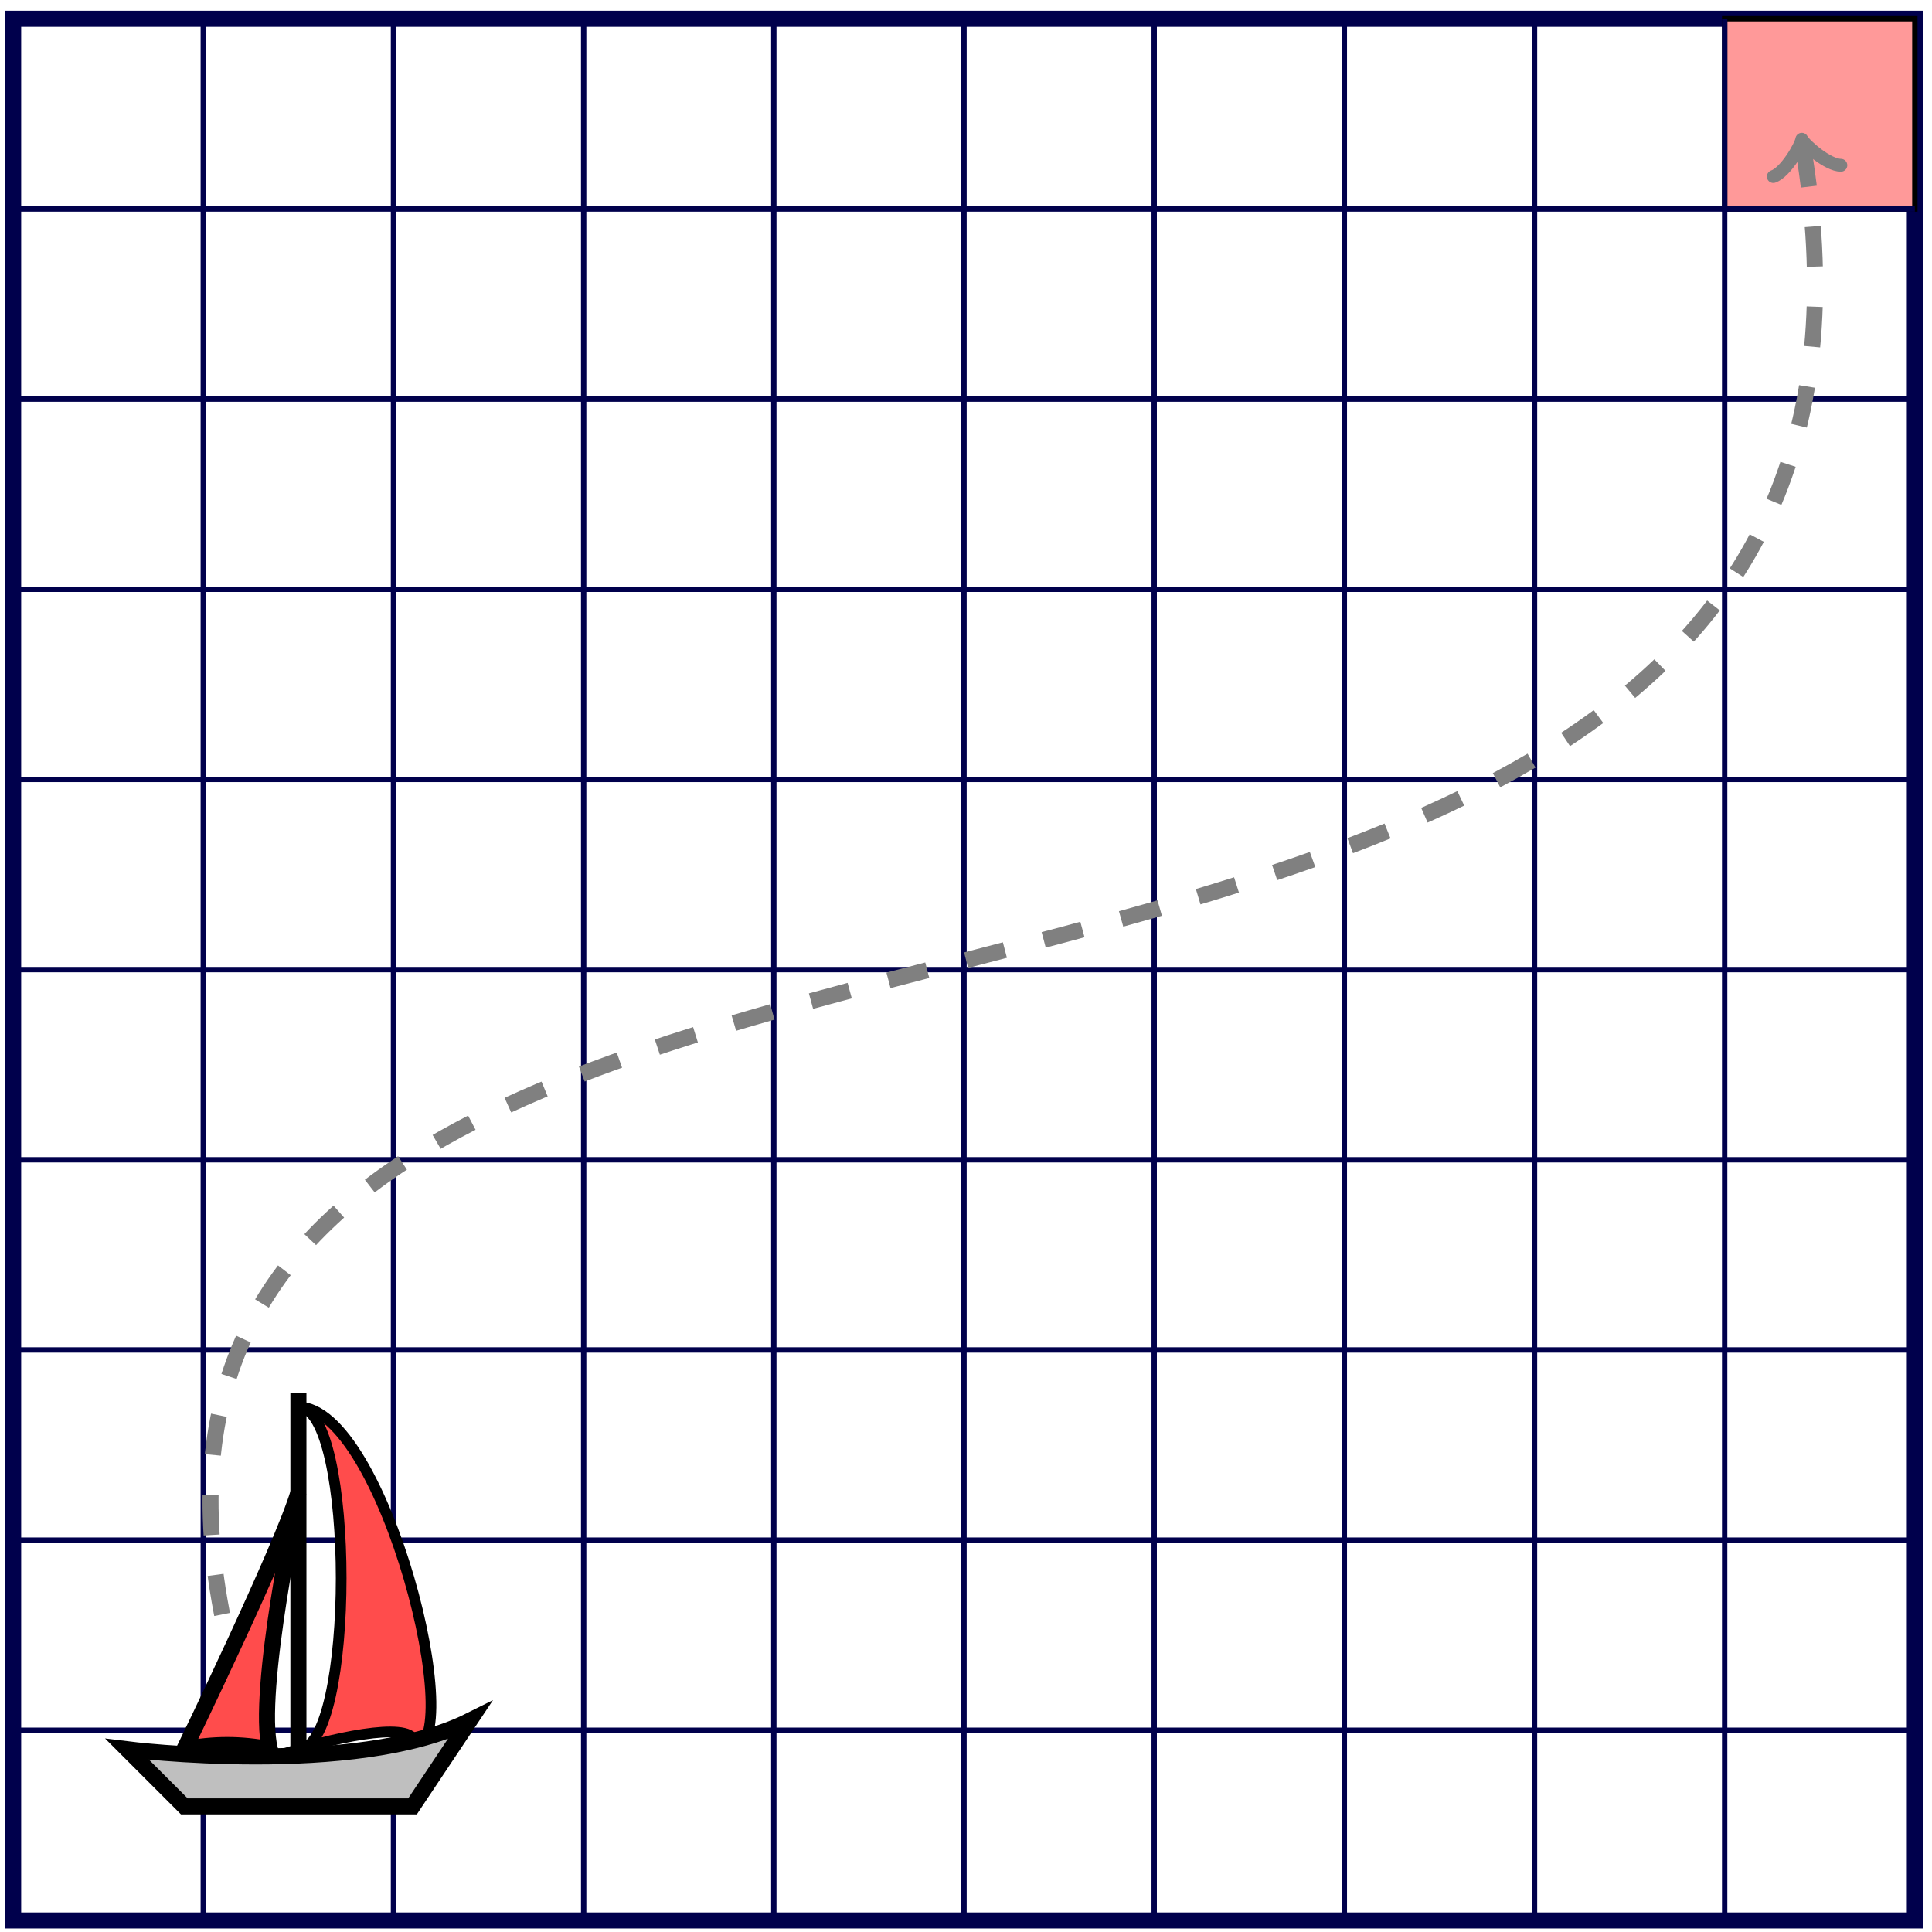
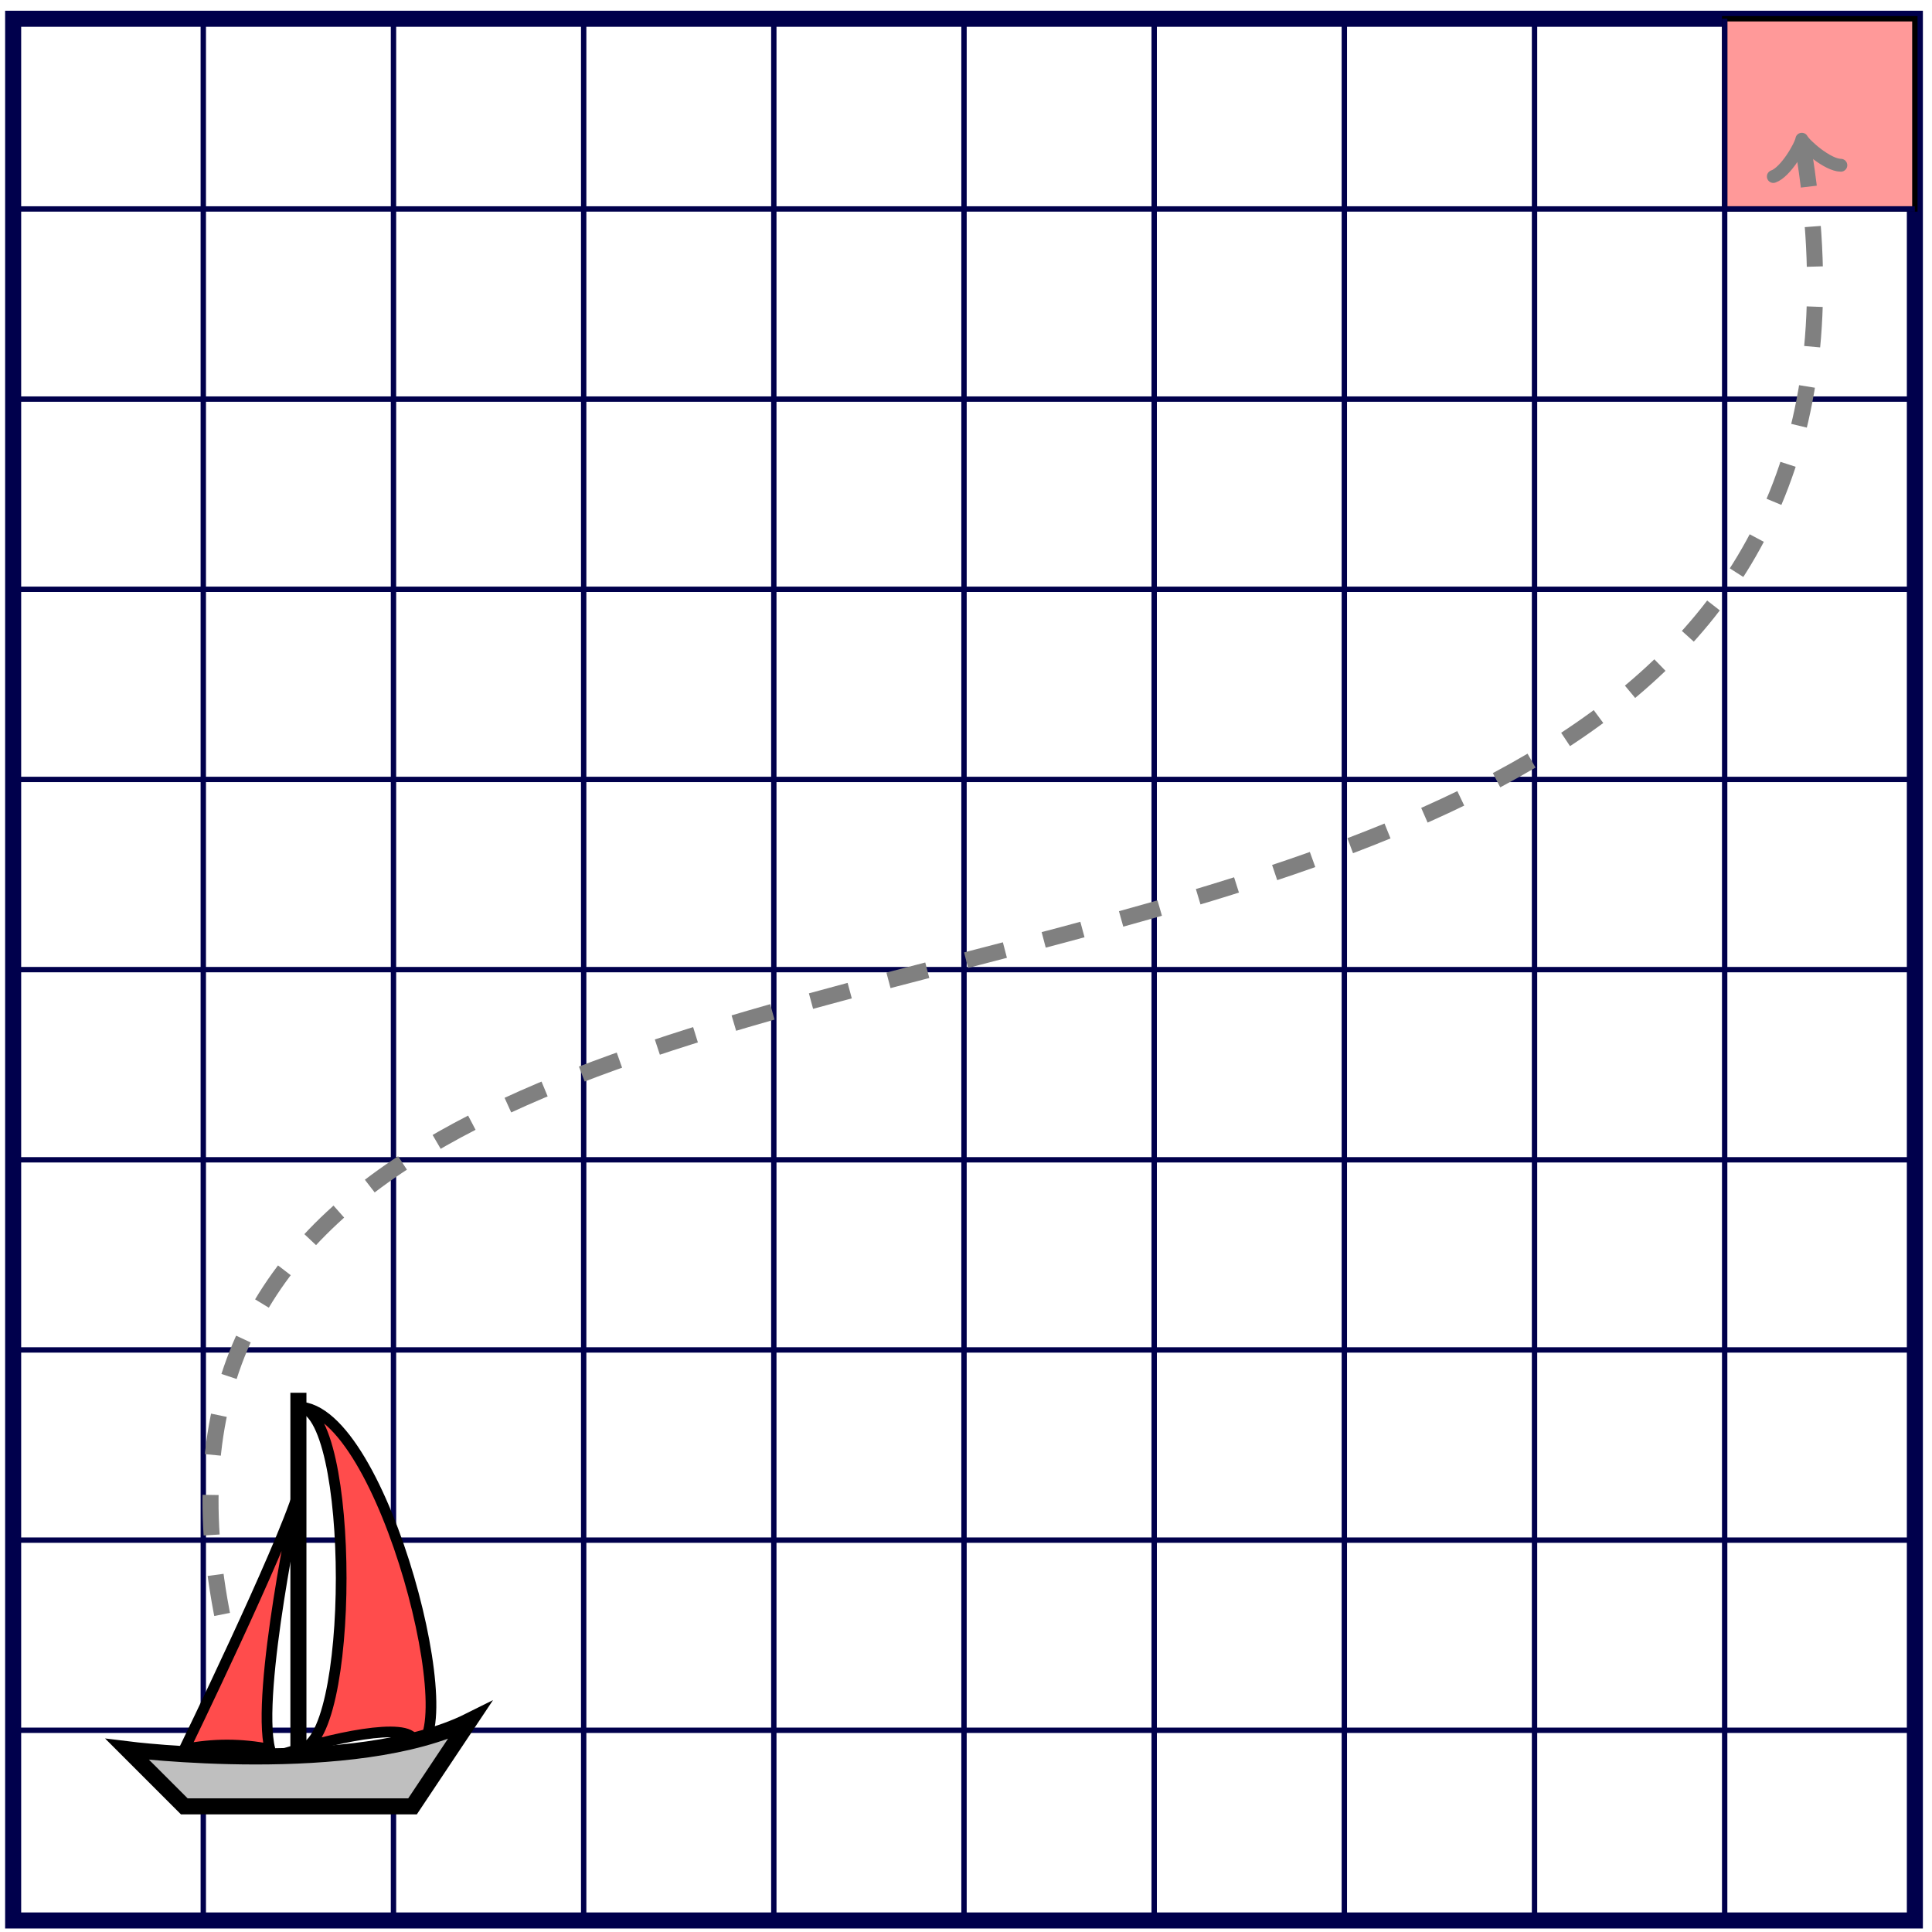
<svg xmlns="http://www.w3.org/2000/svg" viewBox="0 0 144 144" version="1.1">
  <defs>
    <clipPath id="clip1">
      <path d="M -154 668 L 458 668 L 458 -124 L -154 -124 L -154 668 Z M -154 668 " />
    </clipPath>
  </defs>
  <g id="surface0">
    <g clip-path="url(#clip1)" clip-rule="nonzero">
      <path style="fill:none;stroke-width:1.196;stroke-linecap:butt;stroke-linejoin:miter;stroke:rgb(0%,0%,29.999%);stroke-opacity:1;stroke-miterlimit:10;" d="M 0 0 L 0 141.743 L 141.743 141.743 L 141.743 0 L 0 0 Z M 0 0 " transform="matrix(1,0,0,-1,0.98,143.141)" />
      <path style="fill-rule:nonzero;fill:rgb(100%,60%,60%);fill-opacity:1;stroke-width:0.399;stroke-linecap:butt;stroke-linejoin:miter;stroke:rgb(0%,0%,0%);stroke-opacity:1;stroke-miterlimit:10;" d="M 127.567 127.567 L 127.567 141.743 L 141.743 141.743 L 141.743 127.567 L 127.567 127.567 Z M 127.567 127.567 " transform="matrix(1,0,0,-1,0.98,143.141)" />
      <path style="fill:none;stroke-width:0.399;stroke-linecap:butt;stroke-linejoin:miter;stroke:rgb(0%,0%,29.999%);stroke-opacity:1;stroke-miterlimit:10;" d="M 0 14.176 L 141.743 14.176 " transform="matrix(1,0,0,-1,0.98,143.141)" />
      <path style="fill:none;stroke-width:0.399;stroke-linecap:butt;stroke-linejoin:miter;stroke:rgb(0%,0%,29.999%);stroke-opacity:1;stroke-miterlimit:10;" d="M 14.172 0 L 14.172 141.743 " transform="matrix(1,0,0,-1,0.98,143.141)" />
      <path style="fill:none;stroke-width:0.399;stroke-linecap:butt;stroke-linejoin:miter;stroke:rgb(0%,0%,29.999%);stroke-opacity:1;stroke-miterlimit:10;" d="M 0 28.348 L 141.743 28.348 " transform="matrix(1,0,0,-1,0.98,143.141)" />
      <path style="fill:none;stroke-width:0.399;stroke-linecap:butt;stroke-linejoin:miter;stroke:rgb(0%,0%,29.999%);stroke-opacity:1;stroke-miterlimit:10;" d="M 28.348 0 L 28.348 141.743 " transform="matrix(1,0,0,-1,0.98,143.141)" />
      <path style="fill:none;stroke-width:0.399;stroke-linecap:butt;stroke-linejoin:miter;stroke:rgb(0%,0%,29.999%);stroke-opacity:1;stroke-miterlimit:10;" d="M 0 42.524 L 141.743 42.524 " transform="matrix(1,0,0,-1,0.98,143.141)" />
      <path style="fill:none;stroke-width:0.399;stroke-linecap:butt;stroke-linejoin:miter;stroke:rgb(0%,0%,29.999%);stroke-opacity:1;stroke-miterlimit:10;" d="M 42.524 0 L 42.524 141.743 " transform="matrix(1,0,0,-1,0.98,143.141)" />
      <path style="fill:none;stroke-width:0.399;stroke-linecap:butt;stroke-linejoin:miter;stroke:rgb(0%,0%,29.999%);stroke-opacity:1;stroke-miterlimit:10;" d="M 0 56.696 L 141.743 56.696 " transform="matrix(1,0,0,-1,0.98,143.141)" />
      <path style="fill:none;stroke-width:0.399;stroke-linecap:butt;stroke-linejoin:miter;stroke:rgb(0%,0%,29.999%);stroke-opacity:1;stroke-miterlimit:10;" d="M 56.696 0 L 56.696 141.743 " transform="matrix(1,0,0,-1,0.98,143.141)" />
      <path style="fill:none;stroke-width:0.399;stroke-linecap:butt;stroke-linejoin:miter;stroke:rgb(0%,0%,29.999%);stroke-opacity:1;stroke-miterlimit:10;" d="M 0 70.871 L 141.743 70.871 " transform="matrix(1,0,0,-1,0.98,143.141)" />
      <path style="fill:none;stroke-width:0.399;stroke-linecap:butt;stroke-linejoin:miter;stroke:rgb(0%,0%,29.999%);stroke-opacity:1;stroke-miterlimit:10;" d="M 70.872 0 L 70.872 141.743 " transform="matrix(1,0,0,-1,0.98,143.141)" />
      <path style="fill:none;stroke-width:0.399;stroke-linecap:butt;stroke-linejoin:miter;stroke:rgb(0%,0%,29.999%);stroke-opacity:1;stroke-miterlimit:10;" d="M 0 85.047 L 141.743 85.047 " transform="matrix(1,0,0,-1,0.98,143.141)" />
      <path style="fill:none;stroke-width:0.399;stroke-linecap:butt;stroke-linejoin:miter;stroke:rgb(0%,0%,29.999%);stroke-opacity:1;stroke-miterlimit:10;" d="M 85.047 0 L 85.047 141.743 " transform="matrix(1,0,0,-1,0.98,143.141)" />
      <path style="fill:none;stroke-width:0.399;stroke-linecap:butt;stroke-linejoin:miter;stroke:rgb(0%,0%,29.999%);stroke-opacity:1;stroke-miterlimit:10;" d="M 0 99.219 L 141.743 99.219 " transform="matrix(1,0,0,-1,0.98,143.141)" />
      <path style="fill:none;stroke-width:0.399;stroke-linecap:butt;stroke-linejoin:miter;stroke:rgb(0%,0%,29.999%);stroke-opacity:1;stroke-miterlimit:10;" d="M 99.219 0 L 99.219 141.743 " transform="matrix(1,0,0,-1,0.98,143.141)" />
      <path style="fill:none;stroke-width:0.399;stroke-linecap:butt;stroke-linejoin:miter;stroke:rgb(0%,0%,29.999%);stroke-opacity:1;stroke-miterlimit:10;" d="M 0 113.395 L 141.743 113.395 " transform="matrix(1,0,0,-1,0.98,143.141)" />
      <path style="fill:none;stroke-width:0.399;stroke-linecap:butt;stroke-linejoin:miter;stroke:rgb(0%,0%,29.999%);stroke-opacity:1;stroke-miterlimit:10;" d="M 113.395 0 L 113.395 141.743 " transform="matrix(1,0,0,-1,0.98,143.141)" />
      <path style="fill:none;stroke-width:0.399;stroke-linecap:butt;stroke-linejoin:miter;stroke:rgb(0%,0%,29.999%);stroke-opacity:1;stroke-miterlimit:10;" d="M 0 127.567 L 141.743 127.567 " transform="matrix(1,0,0,-1,0.98,143.141)" />
      <path style="fill:none;stroke-width:0.399;stroke-linecap:butt;stroke-linejoin:miter;stroke:rgb(0%,0%,29.999%);stroke-opacity:1;stroke-miterlimit:10;" d="M 127.567 0 L 127.567 141.743 " transform="matrix(1,0,0,-1,0.98,143.141)" />
      <path style="fill:none;stroke-width:1.196;stroke-linecap:butt;stroke-linejoin:miter;stroke:rgb(50.001%,50.001%,50.001%);stroke-opacity:1;stroke-dasharray:2.989,2.989;stroke-miterlimit:10;" d="M 17.008 17.008 C -5.671 93.551 147.411 48.192 133.395 132.293 " transform="matrix(1,0,0,-1,0.98,143.141)" />
      <path style="fill:none;stroke-width:0.956;stroke-linecap:round;stroke-linejoin:round;stroke:rgb(50.001%,50.001%,50.001%);stroke-opacity:1;stroke-miterlimit:10;" d="M -1.913 2.55 C -1.752 1.594 -0.002 0.159 0.478 -0 C 0.001 -0.158 -1.753 -1.594 -1.913 -2.549 " transform="matrix(-0.16455,-0.98744,-0.98744,0.16455,134.3755,10.84727)" />
      <path style="fill:none;stroke-width:1.196;stroke-linecap:butt;stroke-linejoin:miter;stroke:rgb(0%,0%,0%);stroke-opacity:1;stroke-miterlimit:10;" d="M 21.262 12.758 L 21.262 39.332 " transform="matrix(1,0,0,-1,0.98,143.141)" />
      <path style="fill-rule:nonzero;fill:rgb(100%,29.999%,29.999%);fill-opacity:1;stroke-width:0.797;stroke-linecap:butt;stroke-linejoin:miter;stroke:rgb(0%,0%,0%);stroke-opacity:1;stroke-miterlimit:10;" d="M 21.262 38.27 C 27.641 38.27 34.02 12.758 29.766 12.758 C 30.829 14.883 25.512 14.032 21.262 12.758 C 25.512 12.758 25.512 38.27 21.262 38.27 " transform="matrix(1,0,0,-1,0.98,143.141)" />
-       <path style="fill-rule:nonzero;fill:rgb(100%,29.999%,29.999%);fill-opacity:1;stroke-width:1.196;stroke-linecap:butt;stroke-linejoin:miter;stroke:rgb(0%,0%,0%);stroke-opacity:1;stroke-miterlimit:10;" d="M 21.262 31.891 C 19.985 27.641 12.758 12.758 12.758 12.758 C 14.883 13.184 17.008 13.184 19.137 12.758 C 18.071 17.008 21.262 31.891 21.262 31.891 " transform="matrix(1,0,0,-1,0.98,143.141)" />
+       <path style="fill-rule:nonzero;fill:rgb(100%,29.999%,29.999%);fill-opacity:1;stroke-width:0.797;stroke-linecap:butt;stroke-linejoin:miter;stroke:rgb(0%,0%,0%);stroke-opacity:1;stroke-miterlimit:10;" d="M 21.262 31.891 C 19.985 27.641 12.758 12.758 12.758 12.758 C 14.883 13.184 17.008 13.184 19.137 12.758 C 18.071 17.008 21.262 31.891 21.262 31.891 " transform="matrix(1,0,0,-1,0.98,143.141)" />
      <path style="fill-rule:nonzero;fill:rgb(75.001%,75.001%,75.001%);fill-opacity:1;stroke-width:1.196;stroke-linecap:butt;stroke-linejoin:miter;stroke:rgb(0%,0%,0%);stroke-opacity:1;stroke-miterlimit:10;" d="M 12.758 8.504 L 29.766 8.504 L 34.02 14.883 C 25.512 10.629 8.504 12.758 8.504 12.758 L 12.758 8.504 Z M 12.758 8.504 " transform="matrix(1,0,0,-1,0.98,143.141)" />
    </g>
  </g>
</svg>
